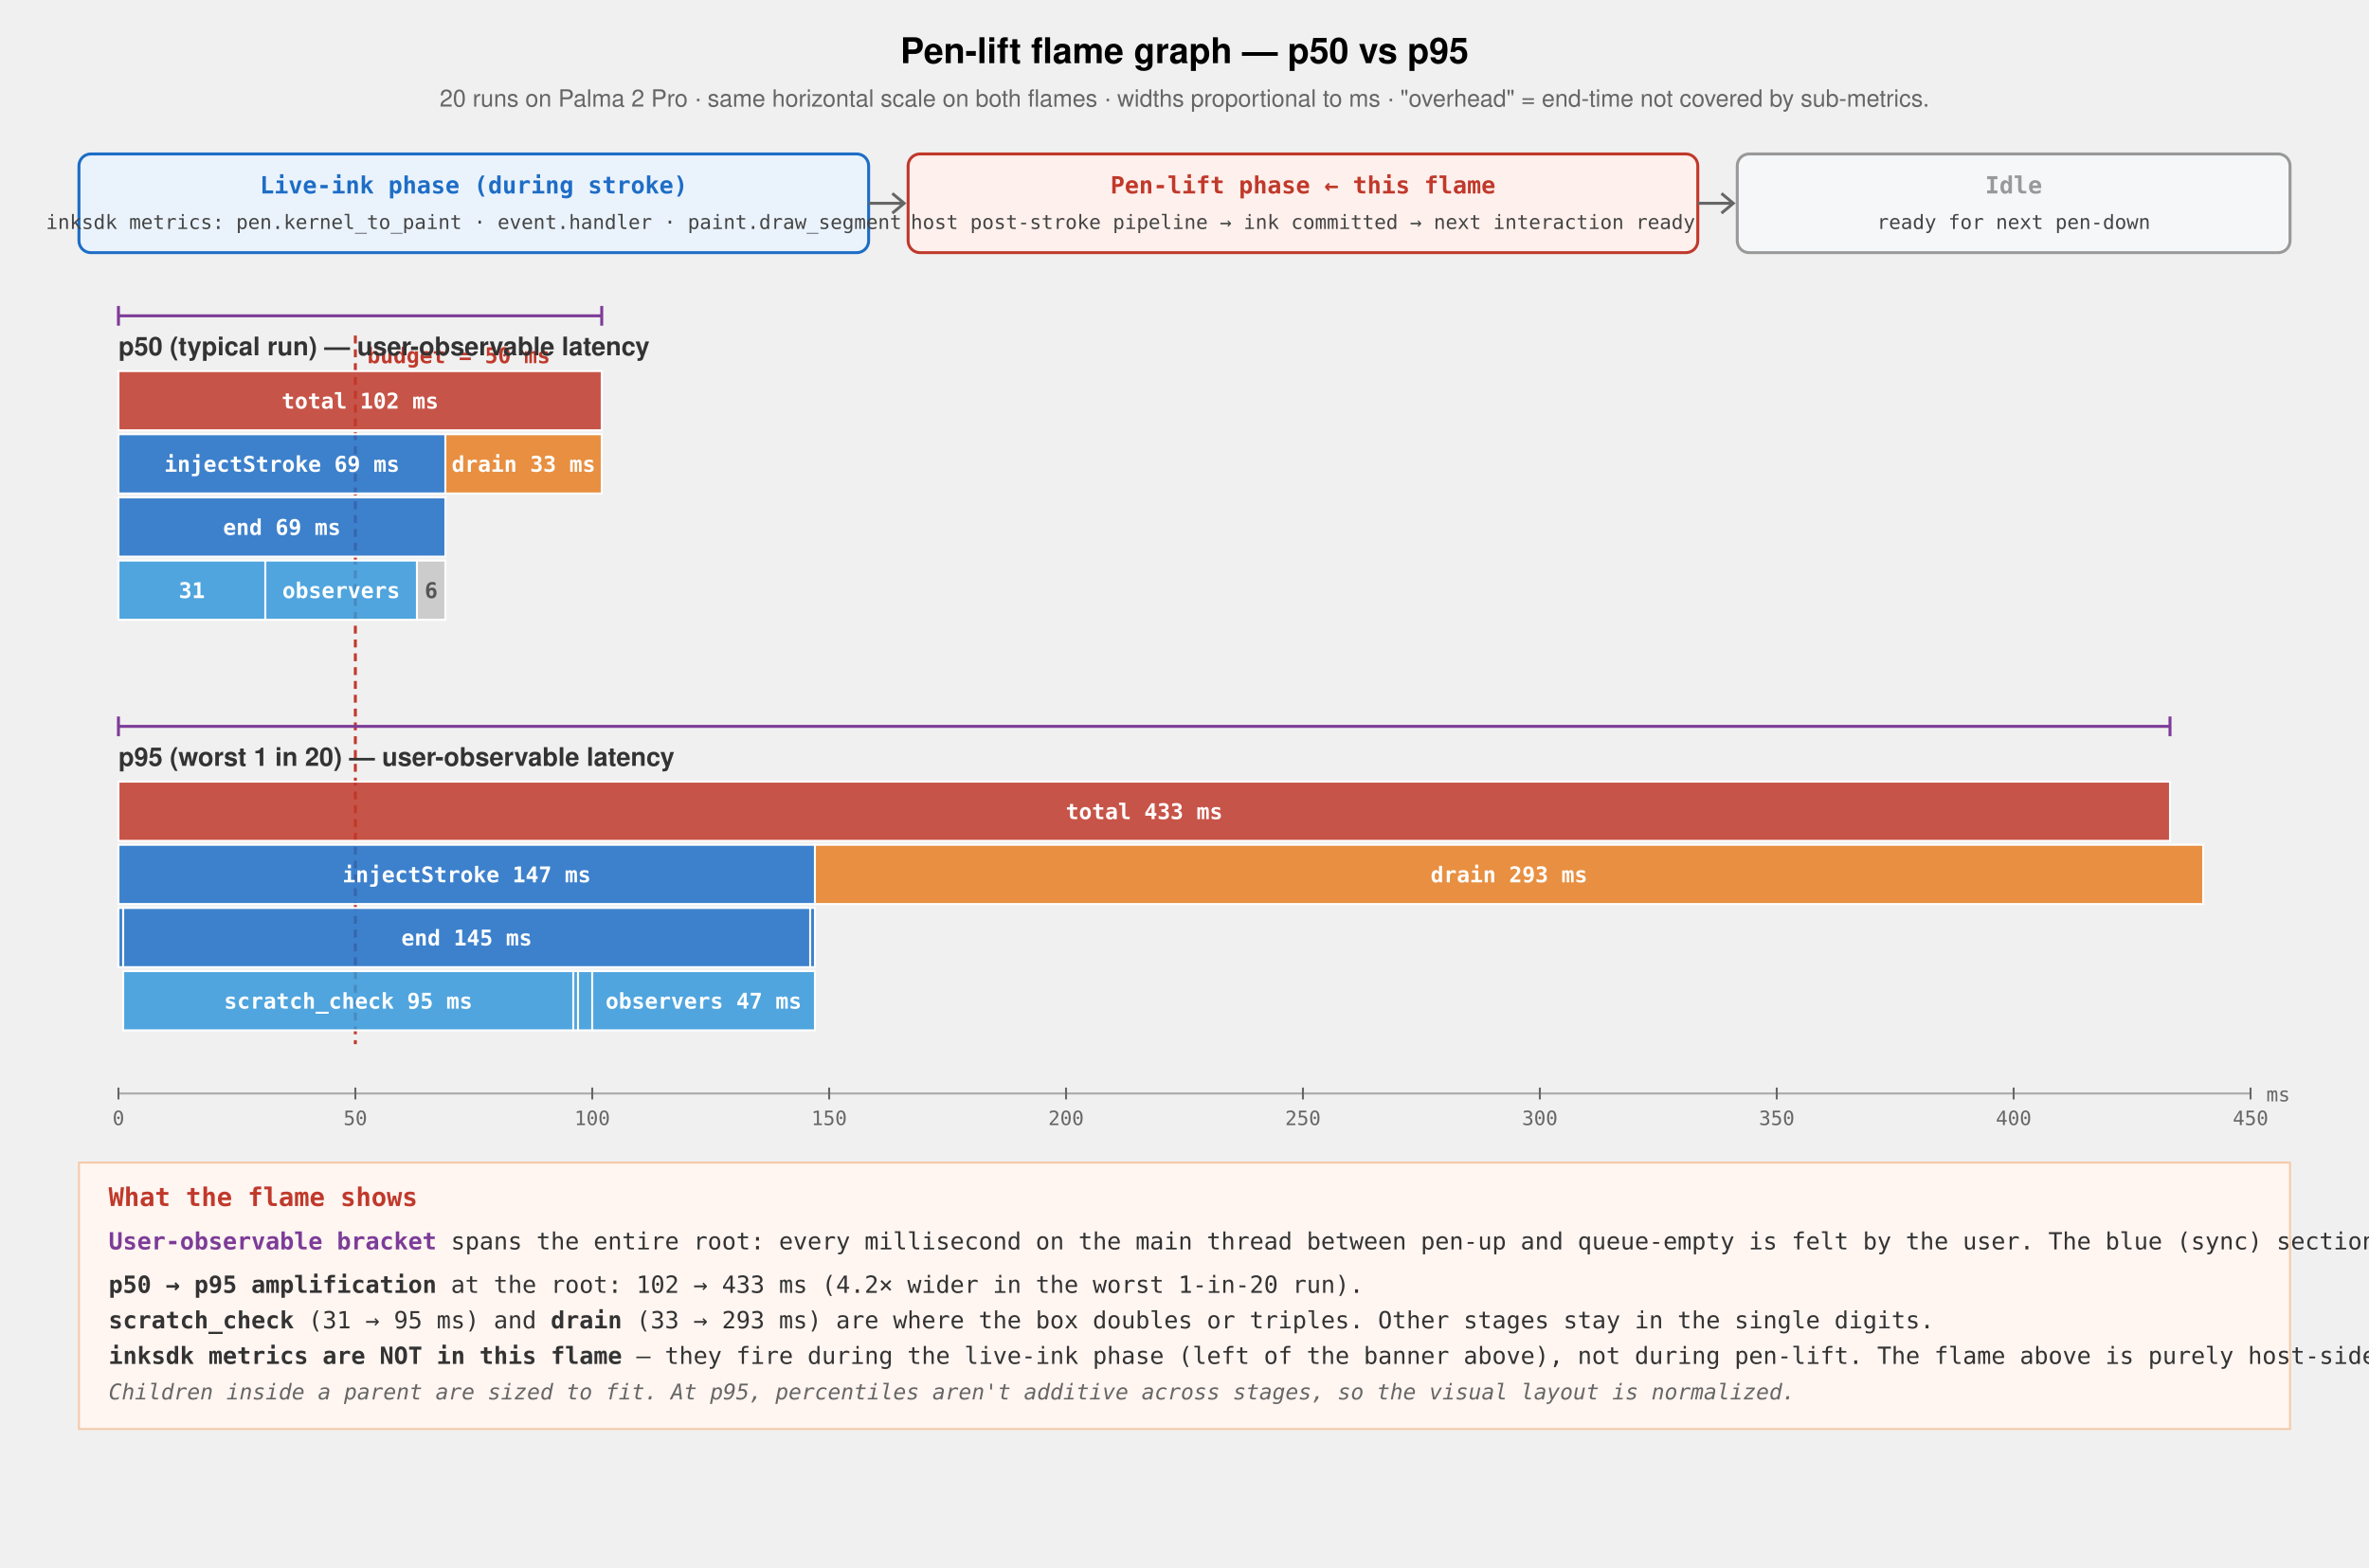
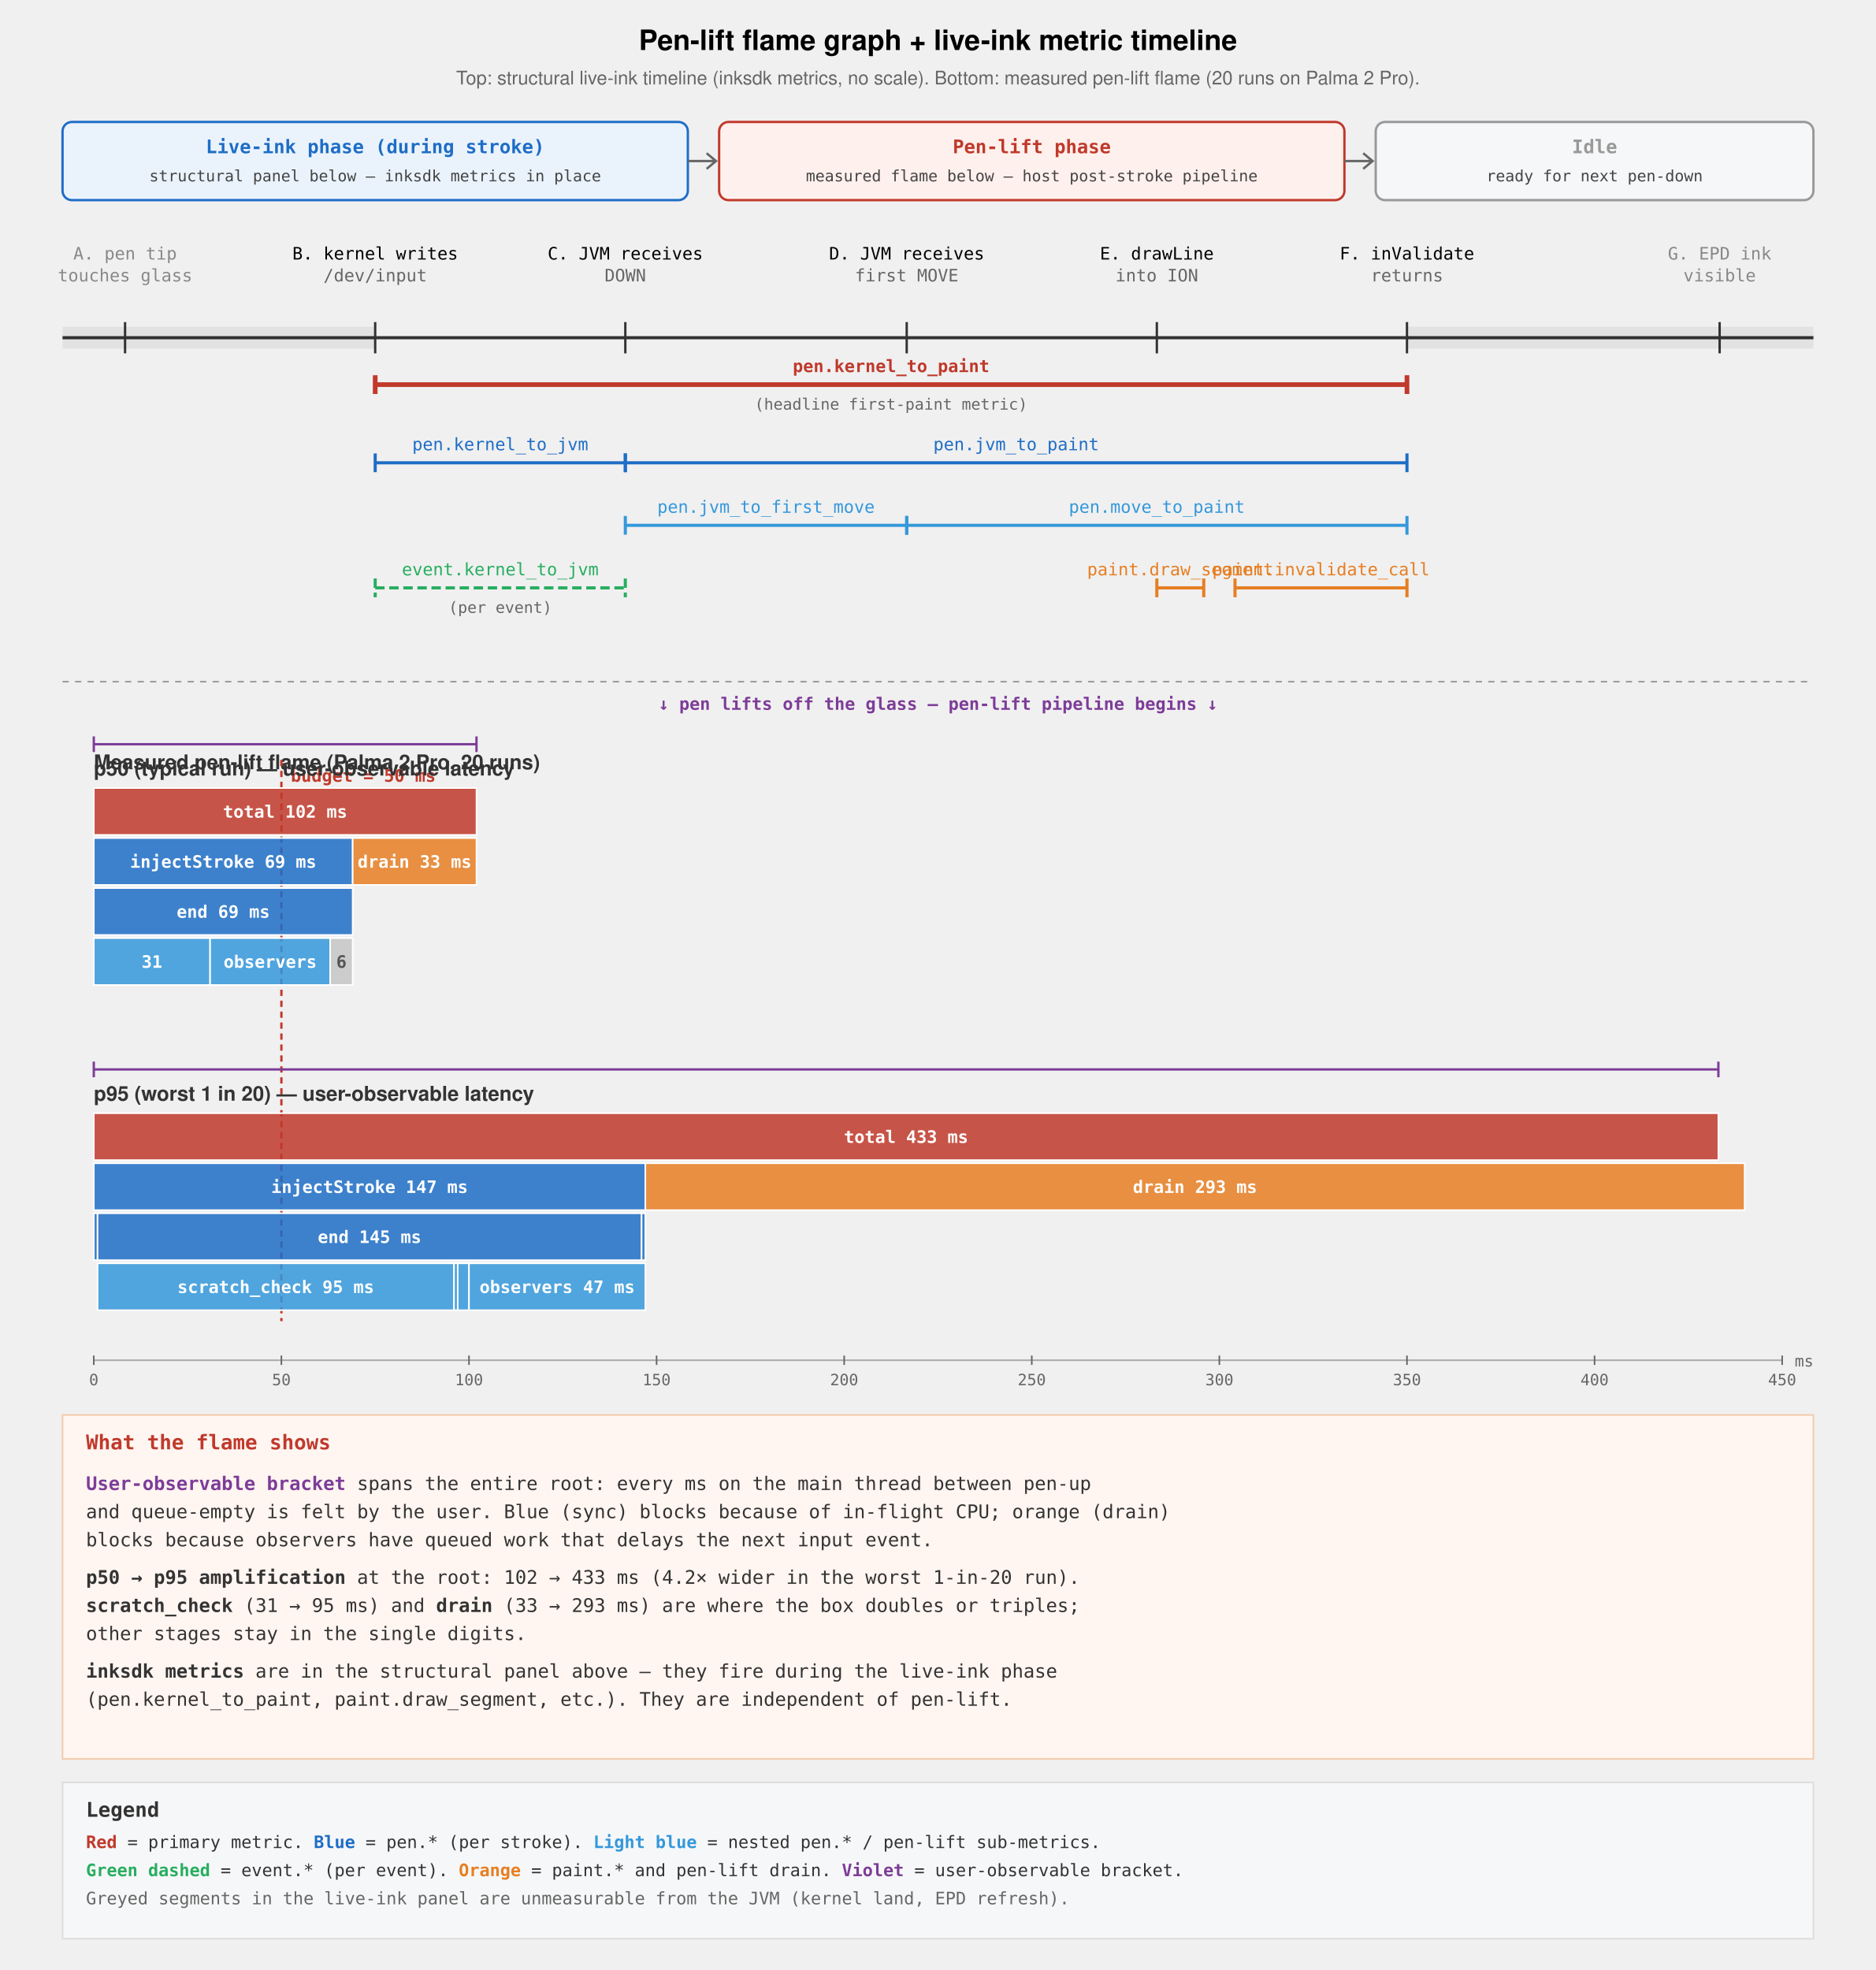
- <svg xmlns="http://www.w3.org/2000/svg" viewBox="0 0 1200 794" font-family="ui-monospace, SFMono-Regular, Menlo, monospace" font-size="13">
-   <text x="600.0" y="32" text-anchor="middle" font-size="18" font-weight="700" font-family="system-ui, Helvetica, sans-serif">Pen-lift flame graph — p50 vs p95</text>
-   <text x="600.0" y="54" text-anchor="middle" font-size="12" fill="#666" font-family="system-ui, Helvetica, sans-serif">20 runs on Palma 2 Pro · same horizontal scale on both flames · widths proportional to ms · "overhead" = end-time not covered by sub-metrics.</text>
+ <svg xmlns="http://www.w3.org/2000/svg" viewBox="0 0 1200 1260" font-family="ui-monospace, SFMono-Regular, Menlo, monospace" font-size="13">
+   <text x="600.0" y="32" text-anchor="middle" font-size="18" font-weight="700" font-family="system-ui, Helvetica, sans-serif">Pen-lift flame graph + live-ink metric timeline</text>
+   <text x="600.0" y="54" text-anchor="middle" font-size="12" fill="#666" font-family="system-ui, Helvetica, sans-serif">Top: structural live-ink timeline (inksdk metrics, no scale). Bottom: measured pen-lift flame (20 runs on Palma 2 Pro).</text>
  <rect x="40" y="78" width="400" height="50" rx="6" ry="6" fill="#eaf3fc" stroke="#1e6dc6" stroke-width="1.5" />
  <text x="240.0" y="98" text-anchor="middle" font-size="12" font-weight="700" fill="#1e6dc6">Live-ink phase (during stroke)</text>
-   <text x="240.0" y="116" text-anchor="middle" font-size="10" fill="#444">inksdk metrics: pen.kernel_to_paint · event.handler · paint.draw_segment</text>
+   <text x="240.0" y="116" text-anchor="middle" font-size="10" fill="#444">structural panel below — inksdk metrics in place</text>
  <rect x="460" y="78" width="400" height="50" rx="6" ry="6" fill="#fef0ec" stroke="#c0392b" stroke-width="1.5" />
-   <text x="660.0" y="98" text-anchor="middle" font-size="12" font-weight="700" fill="#c0392b">Pen-lift phase  ← this flame</text>
-   <text x="660.0" y="116" text-anchor="middle" font-size="10" fill="#444">host post-stroke pipeline → ink committed → next interaction ready</text>
+   <text x="660.0" y="98" text-anchor="middle" font-size="12" font-weight="700" fill="#c0392b">Pen-lift phase</text>
+   <text x="660.0" y="116" text-anchor="middle" font-size="10" fill="#444">measured flame below — host post-stroke pipeline</text>
  <rect x="880" y="78" width="280" height="50" rx="6" ry="6" fill="#f6f7f8" stroke="#999" stroke-width="1.5" />
  <text x="1020.0" y="98" text-anchor="middle" font-size="12" font-weight="700" fill="#999">Idle</text>
  <text x="1020.0" y="116" text-anchor="middle" font-size="10" fill="#444">ready for next pen-down</text>
  <path d="M 440 103 l 18 0 m -6 -5 l 6 5 -6 5" stroke="#666" stroke-width="1.5" fill="none" />
  <path d="M 860 103 l 18 0 m -6 -5 l 6 5 -6 5" stroke="#666" stroke-width="1.5" fill="none" />
-   <line x1="180.00" y1="170" x2="180.00" y2="529" stroke="#c0392b" stroke-width="1.5" stroke-dasharray="4 3" />
-   <text x="186.00" y="184" fill="#c0392b" font-size="11" font-weight="700">budget = 50 ms</text>
-   <text x="60" y="180" font-size="13" font-weight="700" fill="#333" font-family="system-ui, Helvetica, sans-serif">p50 (typical run) — user-observable latency</text>
+   <g font-size="11" text-anchor="middle">
+     <text x="80" y="166" fill="#888">A. pen tip</text>
+     <text x="80" y="180" fill="#888">touches glass</text>
+     <text x="240" y="166">B. kernel writes</text>
+     <text x="240" y="180" fill="#666">/dev/input</text>
+     <text x="400" y="166">C. JVM receives</text>
+     <text x="400" y="180" fill="#666">DOWN</text>
+     <text x="580" y="166">D. JVM receives</text>
+     <text x="580" y="180" fill="#666">first MOVE</text>
+     <text x="740" y="166">E. drawLine</text>
+     <text x="740" y="180" fill="#666">into ION</text>
+     <text x="900" y="166">F. inValidate</text>
+     <text x="900" y="180" fill="#666">returns</text>
+     <text x="1100" y="166" fill="#888">G. EPD ink</text>
+     <text x="1100" y="180" fill="#888">visible</text>
+   </g>
+   <g stroke="#333" stroke-width="1.5">
+     <line x1="80" y1="206" x2="80" y2="226" />
+     <line x1="240" y1="206" x2="240" y2="226" />
+     <line x1="400" y1="206" x2="400" y2="226" />
+     <line x1="580" y1="206" x2="580" y2="226" />
+     <line x1="740" y1="206" x2="740" y2="226" />
+     <line x1="900" y1="206" x2="900" y2="226" />
+     <line x1="1100" y1="206" x2="1100" y2="226" />
+   </g>
+   <line x1="40" y1="216" x2="1160" y2="216" stroke="#333" stroke-width="2" />
+   <rect x="40" y="209" width="200" height="14" fill="#000" fill-opacity="0.06" />
+   <rect x="900" y="209" width="260" height="14" fill="#000" fill-opacity="0.06" />
+   <g stroke="#c0392b" stroke-width="3" fill="none">
+     <line x1="240" y1="246" x2="900" y2="246" />
+     <line x1="240" y1="240" x2="240" y2="252" />
+     <line x1="900" y1="240" x2="900" y2="252" />
+   </g>
+   <text x="570.0" y="238" text-anchor="middle" fill="#c0392b" font-size="11" font-weight="700">pen.kernel_to_paint</text>
+   <text x="570.0" y="262" text-anchor="middle" fill="#666" font-size="10">(headline first-paint metric)</text>
+   <g stroke="#1e6dc6" stroke-width="2" fill="none">
+     <line x1="240" y1="296" x2="400" y2="296" />
+     <line x1="240" y1="290" x2="240" y2="302" />
+     <line x1="400" y1="290" x2="400" y2="302" />
+   </g>
+   <text x="320.0" y="288" text-anchor="middle" fill="#1e6dc6" font-size="11" font-weight="400">pen.kernel_to_jvm</text>
+   <g stroke="#1e6dc6" stroke-width="2" fill="none">
+     <line x1="400" y1="296" x2="900" y2="296" />
+     <line x1="400" y1="290" x2="400" y2="302" />
+     <line x1="900" y1="290" x2="900" y2="302" />
+   </g>
+   <text x="650.0" y="288" text-anchor="middle" fill="#1e6dc6" font-size="11" font-weight="400">pen.jvm_to_paint</text>
+   <g stroke="#3498db" stroke-width="2" fill="none">
+     <line x1="400" y1="336" x2="580" y2="336" />
+     <line x1="400" y1="330" x2="400" y2="342" />
+     <line x1="580" y1="330" x2="580" y2="342" />
+   </g>
+   <text x="490.0" y="328" text-anchor="middle" fill="#3498db" font-size="11" font-weight="400">pen.jvm_to_first_move</text>
+   <g stroke="#3498db" stroke-width="2" fill="none">
+     <line x1="580" y1="336" x2="900" y2="336" />
+     <line x1="580" y1="330" x2="580" y2="342" />
+     <line x1="900" y1="330" x2="900" y2="342" />
+   </g>
+   <text x="740.0" y="328" text-anchor="middle" fill="#3498db" font-size="11" font-weight="400">pen.move_to_paint</text>
+   <g stroke="#27ae60" stroke-width="2" fill="none" stroke-dasharray="6 3">
+     <line x1="240" y1="376" x2="400" y2="376" />
+     <line x1="240" y1="370" x2="240" y2="382" />
+     <line x1="400" y1="370" x2="400" y2="382" />
+   </g>
+   <text x="320.0" y="368" text-anchor="middle" fill="#27ae60" font-size="11" font-weight="400">event.kernel_to_jvm</text>
+   <text x="320.0" y="392" text-anchor="middle" fill="#666" font-size="10">(per event)</text>
+   <g stroke="#e67e22" stroke-width="2" fill="none">
+     <line x1="740" y1="376" x2="770" y2="376" />
+     <line x1="740" y1="370" x2="740" y2="382" />
+     <line x1="770" y1="370" x2="770" y2="382" />
+   </g>
+   <text x="755.0" y="368" text-anchor="middle" fill="#e67e22" font-size="11" font-weight="400">paint.draw_segment</text>
+   <g stroke="#e67e22" stroke-width="2" fill="none">
+     <line x1="790" y1="376" x2="900" y2="376" />
+     <line x1="790" y1="370" x2="790" y2="382" />
+     <line x1="900" y1="370" x2="900" y2="382" />
+   </g>
+   <text x="845.0" y="368" text-anchor="middle" fill="#e67e22" font-size="11" font-weight="400">paint.invalidate_call</text>
+   <line x1="40" y1="436" x2="1160" y2="436" stroke="#999" stroke-width="1" stroke-dasharray="4 4" />
+   <text x="600.0" y="454" text-anchor="middle" font-size="11" font-weight="700" fill="#7d3c98">↓  pen lifts off the glass — pen-lift pipeline begins  ↓</text>
+   <text x="60" y="492" font-size="13" font-weight="700" fill="#333" font-family="system-ui, Helvetica, sans-serif">Measured pen-lift flame (Palma 2 Pro, 20 runs)</text>
+   <line x1="180.00" y1="486" x2="180.00" y2="845" stroke="#c0392b" stroke-width="1.5" stroke-dasharray="4 3" />
+   <text x="186.00" y="500" fill="#c0392b" font-size="11" font-weight="700">budget = 50 ms</text>
+   <text x="60" y="496" font-size="13" font-weight="700" fill="#333" font-family="system-ui, Helvetica, sans-serif">p50 (typical run) — user-observable latency</text>
  <g stroke="#7d3c98" stroke-width="1.5" fill="none">
-     <line x1="60" y1="160" x2="304.80" y2="160" />
-     <line x1="60" y1="155" x2="60" y2="165" />
-     <line x1="304.80" y1="155" x2="304.80" y2="165" />
+     <line x1="60" y1="476" x2="304.80" y2="476" />
+     <line x1="60" y1="471" x2="60" y2="481" />
+     <line x1="304.80" y1="471" x2="304.80" y2="481" />
  </g>
-   <rect x="60.00" y="188" width="244.80" height="30" fill="#c0392b" fill-opacity="0.85" stroke="white" stroke-width="1" />
-   <text x="182.40" y="207.00" text-anchor="middle" font-size="11" fill="white" font-weight="700">total 102 ms</text>
-   <rect x="60.00" y="220" width="165.60" height="30" fill="#1e6dc6" fill-opacity="0.85" stroke="white" stroke-width="1" />
-   <text x="142.80" y="239.00" text-anchor="middle" font-size="11" fill="white" font-weight="700">injectStroke 69 ms</text>
-   <rect x="60.00" y="252" width="165.60" height="30" fill="#1e6dc6" fill-opacity="0.85" stroke="white" stroke-width="1" />
-   <text x="142.80" y="271.00" text-anchor="middle" font-size="11" fill="white" font-weight="700">end 69 ms</text>
-   <rect x="60.00" y="284" width="74.40" height="30" fill="#3498db" fill-opacity="0.85" stroke="white" stroke-width="1" />
-   <text x="97.20" y="303.00" text-anchor="middle" font-size="11" fill="white" font-weight="700">31</text>
-   <rect x="134.40" y="284" width="76.80" height="30" fill="#3498db" fill-opacity="0.85" stroke="white" stroke-width="1" />
-   <text x="172.80" y="303.00" text-anchor="middle" font-size="11" fill="white" font-weight="700">observers</text>
-   <rect x="211.20" y="284" width="14.40" height="30" fill="#ccc" stroke="white" stroke-width="1" />
-   <text x="218.40" y="303.00" text-anchor="middle" font-size="11" fill="#555" font-weight="700">6</text>
-   <rect x="225.60" y="220" width="79.20" height="30" fill="#e67e22" fill-opacity="0.85" stroke="white" stroke-width="1" />
-   <text x="265.20" y="239.00" text-anchor="middle" font-size="11" fill="white" font-weight="700">drain 33 ms</text>
-   <text x="60" y="388" font-size="13" font-weight="700" fill="#333" font-family="system-ui, Helvetica, sans-serif">p95 (worst 1 in 20) — user-observable latency</text>
+   <rect x="60.00" y="504" width="244.80" height="30" fill="#c0392b" fill-opacity="0.85" stroke="white" stroke-width="1" />
+   <text x="182.40" y="523.00" text-anchor="middle" font-size="11" fill="white" font-weight="700">total 102 ms</text>
+   <rect x="60.00" y="536" width="165.60" height="30" fill="#1e6dc6" fill-opacity="0.85" stroke="white" stroke-width="1" />
+   <text x="142.80" y="555.00" text-anchor="middle" font-size="11" fill="white" font-weight="700">injectStroke 69 ms</text>
+   <rect x="60.00" y="568" width="165.60" height="30" fill="#1e6dc6" fill-opacity="0.85" stroke="white" stroke-width="1" />
+   <text x="142.80" y="587.00" text-anchor="middle" font-size="11" fill="white" font-weight="700">end 69 ms</text>
+   <rect x="60.00" y="600" width="74.40" height="30" fill="#3498db" fill-opacity="0.85" stroke="white" stroke-width="1" />
+   <text x="97.20" y="619.00" text-anchor="middle" font-size="11" fill="white" font-weight="700">31</text>
+   <rect x="134.40" y="600" width="76.80" height="30" fill="#3498db" fill-opacity="0.85" stroke="white" stroke-width="1" />
+   <text x="172.80" y="619.00" text-anchor="middle" font-size="11" fill="white" font-weight="700">observers</text>
+   <rect x="211.20" y="600" width="14.40" height="30" fill="#ccc" stroke="white" stroke-width="1" />
+   <text x="218.40" y="619.00" text-anchor="middle" font-size="11" fill="#555" font-weight="700">6</text>
+   <rect x="225.60" y="536" width="79.20" height="30" fill="#e67e22" fill-opacity="0.85" stroke="white" stroke-width="1" />
+   <text x="265.20" y="555.00" text-anchor="middle" font-size="11" fill="white" font-weight="700">drain 33 ms</text>
+   <text x="60" y="704" font-size="13" font-weight="700" fill="#333" font-family="system-ui, Helvetica, sans-serif">p95 (worst 1 in 20) — user-observable latency</text>
  <g stroke="#7d3c98" stroke-width="1.5" fill="none">
-     <line x1="60" y1="368" x2="1099.20" y2="368" />
-     <line x1="60" y1="363" x2="60" y2="373" />
-     <line x1="1099.20" y1="363" x2="1099.20" y2="373" />
+     <line x1="60" y1="684" x2="1099.20" y2="684" />
+     <line x1="60" y1="679" x2="60" y2="689" />
+     <line x1="1099.20" y1="679" x2="1099.20" y2="689" />
  </g>
-   <rect x="60.00" y="396" width="1039.20" height="30" fill="#c0392b" fill-opacity="0.85" stroke="white" stroke-width="1" />
-   <text x="579.60" y="415.00" text-anchor="middle" font-size="11" fill="white" font-weight="700">total 433 ms</text>
-   <rect x="60.00" y="428" width="352.80" height="30" fill="#1e6dc6" fill-opacity="0.85" stroke="white" stroke-width="1" />
-   <text x="236.40" y="447.00" text-anchor="middle" font-size="11" fill="white" font-weight="700">injectStroke 147 ms</text>
-   <rect x="60.00" y="460" width="2.40" height="30" fill="#1e6dc6" fill-opacity="0.85" stroke="white" stroke-width="1" />
-   <rect x="62.40" y="460" width="348.00" height="30" fill="#1e6dc6" fill-opacity="0.85" stroke="white" stroke-width="1" />
-   <text x="236.40" y="479.00" text-anchor="middle" font-size="11" fill="white" font-weight="700">end 145 ms</text>
-   <rect x="62.40" y="492" width="228.00" height="30" fill="#3498db" fill-opacity="0.85" stroke="white" stroke-width="1" />
-   <text x="176.40" y="511.00" text-anchor="middle" font-size="11" fill="white" font-weight="700">scratch_check 95 ms</text>
-   <rect x="290.40" y="492" width="2.40" height="30" fill="#3498db" fill-opacity="0.85" stroke="white" stroke-width="1" />
-   <rect x="292.80" y="492" width="7.20" height="30" fill="#3498db" fill-opacity="0.85" stroke="white" stroke-width="1" />
-   <rect x="300.00" y="492" width="112.80" height="30" fill="#3498db" fill-opacity="0.85" stroke="white" stroke-width="1" />
-   <text x="356.40" y="511.00" text-anchor="middle" font-size="11" fill="white" font-weight="700">observers 47 ms</text>
-   <rect x="410.40" y="460" width="2.40" height="30" fill="#1e6dc6" fill-opacity="0.85" stroke="white" stroke-width="1" />
-   <rect x="412.80" y="428" width="703.20" height="30" fill="#e67e22" fill-opacity="0.85" stroke="white" stroke-width="1" />
-   <text x="764.40" y="447.00" text-anchor="middle" font-size="11" fill="white" font-weight="700">drain 293 ms</text>
-   <line x1="60" y1="554" x2="1140.00" y2="554" stroke="#aaa" stroke-width="1" />
-   <line x1="60.00" y1="551" x2="60.00" y2="557" stroke="#666" stroke-width="1" />
-   <text x="60.00" y="570" text-anchor="middle" fill="#666" font-size="10">0</text>
-   <line x1="180.00" y1="551" x2="180.00" y2="557" stroke="#666" stroke-width="1" />
-   <text x="180.00" y="570" text-anchor="middle" fill="#666" font-size="10">50</text>
-   <line x1="300.00" y1="551" x2="300.00" y2="557" stroke="#666" stroke-width="1" />
-   <text x="300.00" y="570" text-anchor="middle" fill="#666" font-size="10">100</text>
-   <line x1="420.00" y1="551" x2="420.00" y2="557" stroke="#666" stroke-width="1" />
-   <text x="420.00" y="570" text-anchor="middle" fill="#666" font-size="10">150</text>
-   <line x1="540.00" y1="551" x2="540.00" y2="557" stroke="#666" stroke-width="1" />
-   <text x="540.00" y="570" text-anchor="middle" fill="#666" font-size="10">200</text>
-   <line x1="660.00" y1="551" x2="660.00" y2="557" stroke="#666" stroke-width="1" />
-   <text x="660.00" y="570" text-anchor="middle" fill="#666" font-size="10">250</text>
-   <line x1="780.00" y1="551" x2="780.00" y2="557" stroke="#666" stroke-width="1" />
-   <text x="780.00" y="570" text-anchor="middle" fill="#666" font-size="10">300</text>
-   <line x1="900.00" y1="551" x2="900.00" y2="557" stroke="#666" stroke-width="1" />
-   <text x="900.00" y="570" text-anchor="middle" fill="#666" font-size="10">350</text>
-   <line x1="1020.00" y1="551" x2="1020.00" y2="557" stroke="#666" stroke-width="1" />
-   <text x="1020.00" y="570" text-anchor="middle" fill="#666" font-size="10">400</text>
-   <line x1="1140.00" y1="551" x2="1140.00" y2="557" stroke="#666" stroke-width="1" />
-   <text x="1140.00" y="570" text-anchor="middle" fill="#666" font-size="10">450</text>
-   <text x="1148.00" y="558.00" fill="#666" font-size="10">ms</text>
-   <rect x="40" y="589" width="1120" height="135" fill="#fff5f1" stroke="#f4caaa" />
-   <text x="55" y="611" font-size="13" font-weight="700" fill="#c0392b">What the flame shows</text>
-   <text x="55" y="633" font-size="12" fill="#333">
-     <tspan font-weight="700" fill="#7d3c98">User-observable bracket</tspan> spans the entire root: every millisecond on the main thread between pen-up and queue-empty is felt by the user. The blue (sync) section blocks because of in-flight CPU; the orange (drain) section blocks because observers have queued work that delays the next input event.</text>
-   <text x="55" y="655" font-size="12" fill="#333">
+   <rect x="60.00" y="712" width="1039.20" height="30" fill="#c0392b" fill-opacity="0.85" stroke="white" stroke-width="1" />
+   <text x="579.60" y="731.00" text-anchor="middle" font-size="11" fill="white" font-weight="700">total 433 ms</text>
+   <rect x="60.00" y="744" width="352.80" height="30" fill="#1e6dc6" fill-opacity="0.85" stroke="white" stroke-width="1" />
+   <text x="236.40" y="763.00" text-anchor="middle" font-size="11" fill="white" font-weight="700">injectStroke 147 ms</text>
+   <rect x="60.00" y="776" width="2.40" height="30" fill="#1e6dc6" fill-opacity="0.85" stroke="white" stroke-width="1" />
+   <rect x="62.40" y="776" width="348.00" height="30" fill="#1e6dc6" fill-opacity="0.85" stroke="white" stroke-width="1" />
+   <text x="236.40" y="795.00" text-anchor="middle" font-size="11" fill="white" font-weight="700">end 145 ms</text>
+   <rect x="62.40" y="808" width="228.00" height="30" fill="#3498db" fill-opacity="0.85" stroke="white" stroke-width="1" />
+   <text x="176.40" y="827.00" text-anchor="middle" font-size="11" fill="white" font-weight="700">scratch_check 95 ms</text>
+   <rect x="290.40" y="808" width="2.40" height="30" fill="#3498db" fill-opacity="0.85" stroke="white" stroke-width="1" />
+   <rect x="292.80" y="808" width="7.20" height="30" fill="#3498db" fill-opacity="0.85" stroke="white" stroke-width="1" />
+   <rect x="300.00" y="808" width="112.80" height="30" fill="#3498db" fill-opacity="0.85" stroke="white" stroke-width="1" />
+   <text x="356.40" y="827.00" text-anchor="middle" font-size="11" fill="white" font-weight="700">observers 47 ms</text>
+   <rect x="410.40" y="776" width="2.40" height="30" fill="#1e6dc6" fill-opacity="0.85" stroke="white" stroke-width="1" />
+   <rect x="412.80" y="744" width="703.20" height="30" fill="#e67e22" fill-opacity="0.85" stroke="white" stroke-width="1" />
+   <text x="764.40" y="763.00" text-anchor="middle" font-size="11" fill="white" font-weight="700">drain 293 ms</text>
+   <line x1="60" y1="870" x2="1140.00" y2="870" stroke="#aaa" stroke-width="1" />
+   <line x1="60.00" y1="867" x2="60.00" y2="873" stroke="#666" stroke-width="1" />
+   <text x="60.00" y="886" text-anchor="middle" fill="#666" font-size="10">0</text>
+   <line x1="180.00" y1="867" x2="180.00" y2="873" stroke="#666" stroke-width="1" />
+   <text x="180.00" y="886" text-anchor="middle" fill="#666" font-size="10">50</text>
+   <line x1="300.00" y1="867" x2="300.00" y2="873" stroke="#666" stroke-width="1" />
+   <text x="300.00" y="886" text-anchor="middle" fill="#666" font-size="10">100</text>
+   <line x1="420.00" y1="867" x2="420.00" y2="873" stroke="#666" stroke-width="1" />
+   <text x="420.00" y="886" text-anchor="middle" fill="#666" font-size="10">150</text>
+   <line x1="540.00" y1="867" x2="540.00" y2="873" stroke="#666" stroke-width="1" />
+   <text x="540.00" y="886" text-anchor="middle" fill="#666" font-size="10">200</text>
+   <line x1="660.00" y1="867" x2="660.00" y2="873" stroke="#666" stroke-width="1" />
+   <text x="660.00" y="886" text-anchor="middle" fill="#666" font-size="10">250</text>
+   <line x1="780.00" y1="867" x2="780.00" y2="873" stroke="#666" stroke-width="1" />
+   <text x="780.00" y="886" text-anchor="middle" fill="#666" font-size="10">300</text>
+   <line x1="900.00" y1="867" x2="900.00" y2="873" stroke="#666" stroke-width="1" />
+   <text x="900.00" y="886" text-anchor="middle" fill="#666" font-size="10">350</text>
+   <line x1="1020.00" y1="867" x2="1020.00" y2="873" stroke="#666" stroke-width="1" />
+   <text x="1020.00" y="886" text-anchor="middle" fill="#666" font-size="10">400</text>
+   <line x1="1140.00" y1="867" x2="1140.00" y2="873" stroke="#666" stroke-width="1" />
+   <text x="1140.00" y="886" text-anchor="middle" fill="#666" font-size="10">450</text>
+   <text x="1148.00" y="874.00" fill="#666" font-size="10">ms</text>
+   <rect x="40" y="905" width="1120" height="220" fill="#fff5f1" stroke="#f4caaa" />
+   <text x="55" y="927" font-size="13" font-weight="700" fill="#c0392b">What the flame shows</text>
+   <text x="55" y="953" font-size="12" fill="#333">
+     <tspan font-weight="700" fill="#7d3c98">User-observable bracket</tspan> spans the entire root: every ms on the main thread between pen-up</text>
+   <text x="55" y="971" font-size="12" fill="#333">and queue-empty is felt by the user. Blue (sync) blocks because of in-flight CPU; orange (drain)</text>
+   <text x="55" y="989" font-size="12" fill="#333">blocks because observers have queued work that delays the next input event.</text>
+   <text x="55" y="1013" font-size="12" fill="#333">
    <tspan font-weight="700">p50 → p95 amplification</tspan> at the root: 102 → 433 ms (4.2× wider in the worst 1-in-20 run).</text>
-   <text x="55" y="673" font-size="12" fill="#333">
-     <tspan font-weight="700">scratch_check</tspan> (31 → 95 ms) and <tspan font-weight="700">drain</tspan> (33 → 293 ms) are where the box doubles or triples. Other stages stay in the single digits.</text>
-   <text x="55" y="691" font-size="12" fill="#333">
-     <tspan font-weight="700">inksdk metrics are NOT in this flame</tspan> — they fire during the live-ink phase (left of the banner above), not during pen-lift. The flame above is purely host-side post-stroke work.</text>
-   <text x="55" y="709" font-size="11" fill="#666" font-style="italic">Children inside a parent are sized to fit. At p95, percentiles aren't additive across stages, so the visual layout is normalized.</text>
+   <text x="55" y="1031" font-size="12" fill="#333">
+     <tspan font-weight="700">scratch_check</tspan> (31 → 95 ms) and <tspan font-weight="700">drain</tspan> (33 → 293 ms) are where the box doubles or triples;</text>
+   <text x="55" y="1049" font-size="12" fill="#333">other stages stay in the single digits.</text>
+   <text x="55" y="1073" font-size="12" fill="#333">
+     <tspan font-weight="700">inksdk metrics</tspan> are in the structural panel above — they fire during the live-ink phase</text>
+   <text x="55" y="1091" font-size="12" fill="#333">(<tspan font-family="ui-monospace,Menlo,monospace">pen.kernel_to_paint</tspan>, <tspan font-family="ui-monospace,Menlo,monospace">paint.draw_segment</tspan>, etc.). They are independent of pen-lift.</text>
+   <rect x="40" y="1140" width="1120" height="100" fill="#f6f7f8" stroke="#ddd" />
+   <text x="55" y="1162" font-size="13" font-weight="700" fill="#333">Legend</text>
+   <text x="55" y="1182" font-size="11" fill="#333">
+     <tspan font-weight="700" fill="#c0392b">Red</tspan> = primary metric. <tspan font-weight="700" fill="#1e6dc6">Blue</tspan> = pen.* (per stroke). <tspan font-weight="700" fill="#3498db">Light blue</tspan> = nested pen.* / pen-lift sub-metrics.</text>
+   <text x="55" y="1200" font-size="11" fill="#333">
+     <tspan font-weight="700" fill="#27ae60">Green dashed</tspan> = event.* (per event). <tspan font-weight="700" fill="#e67e22">Orange</tspan> = paint.* and pen-lift drain. <tspan font-weight="700" fill="#7d3c98">Violet</tspan> = user-observable bracket.</text>
+   <text x="55" y="1218" font-size="11" fill="#666">Greyed segments in the live-ink panel are unmeasurable from the JVM (kernel land, EPD refresh).</text>
</svg>
